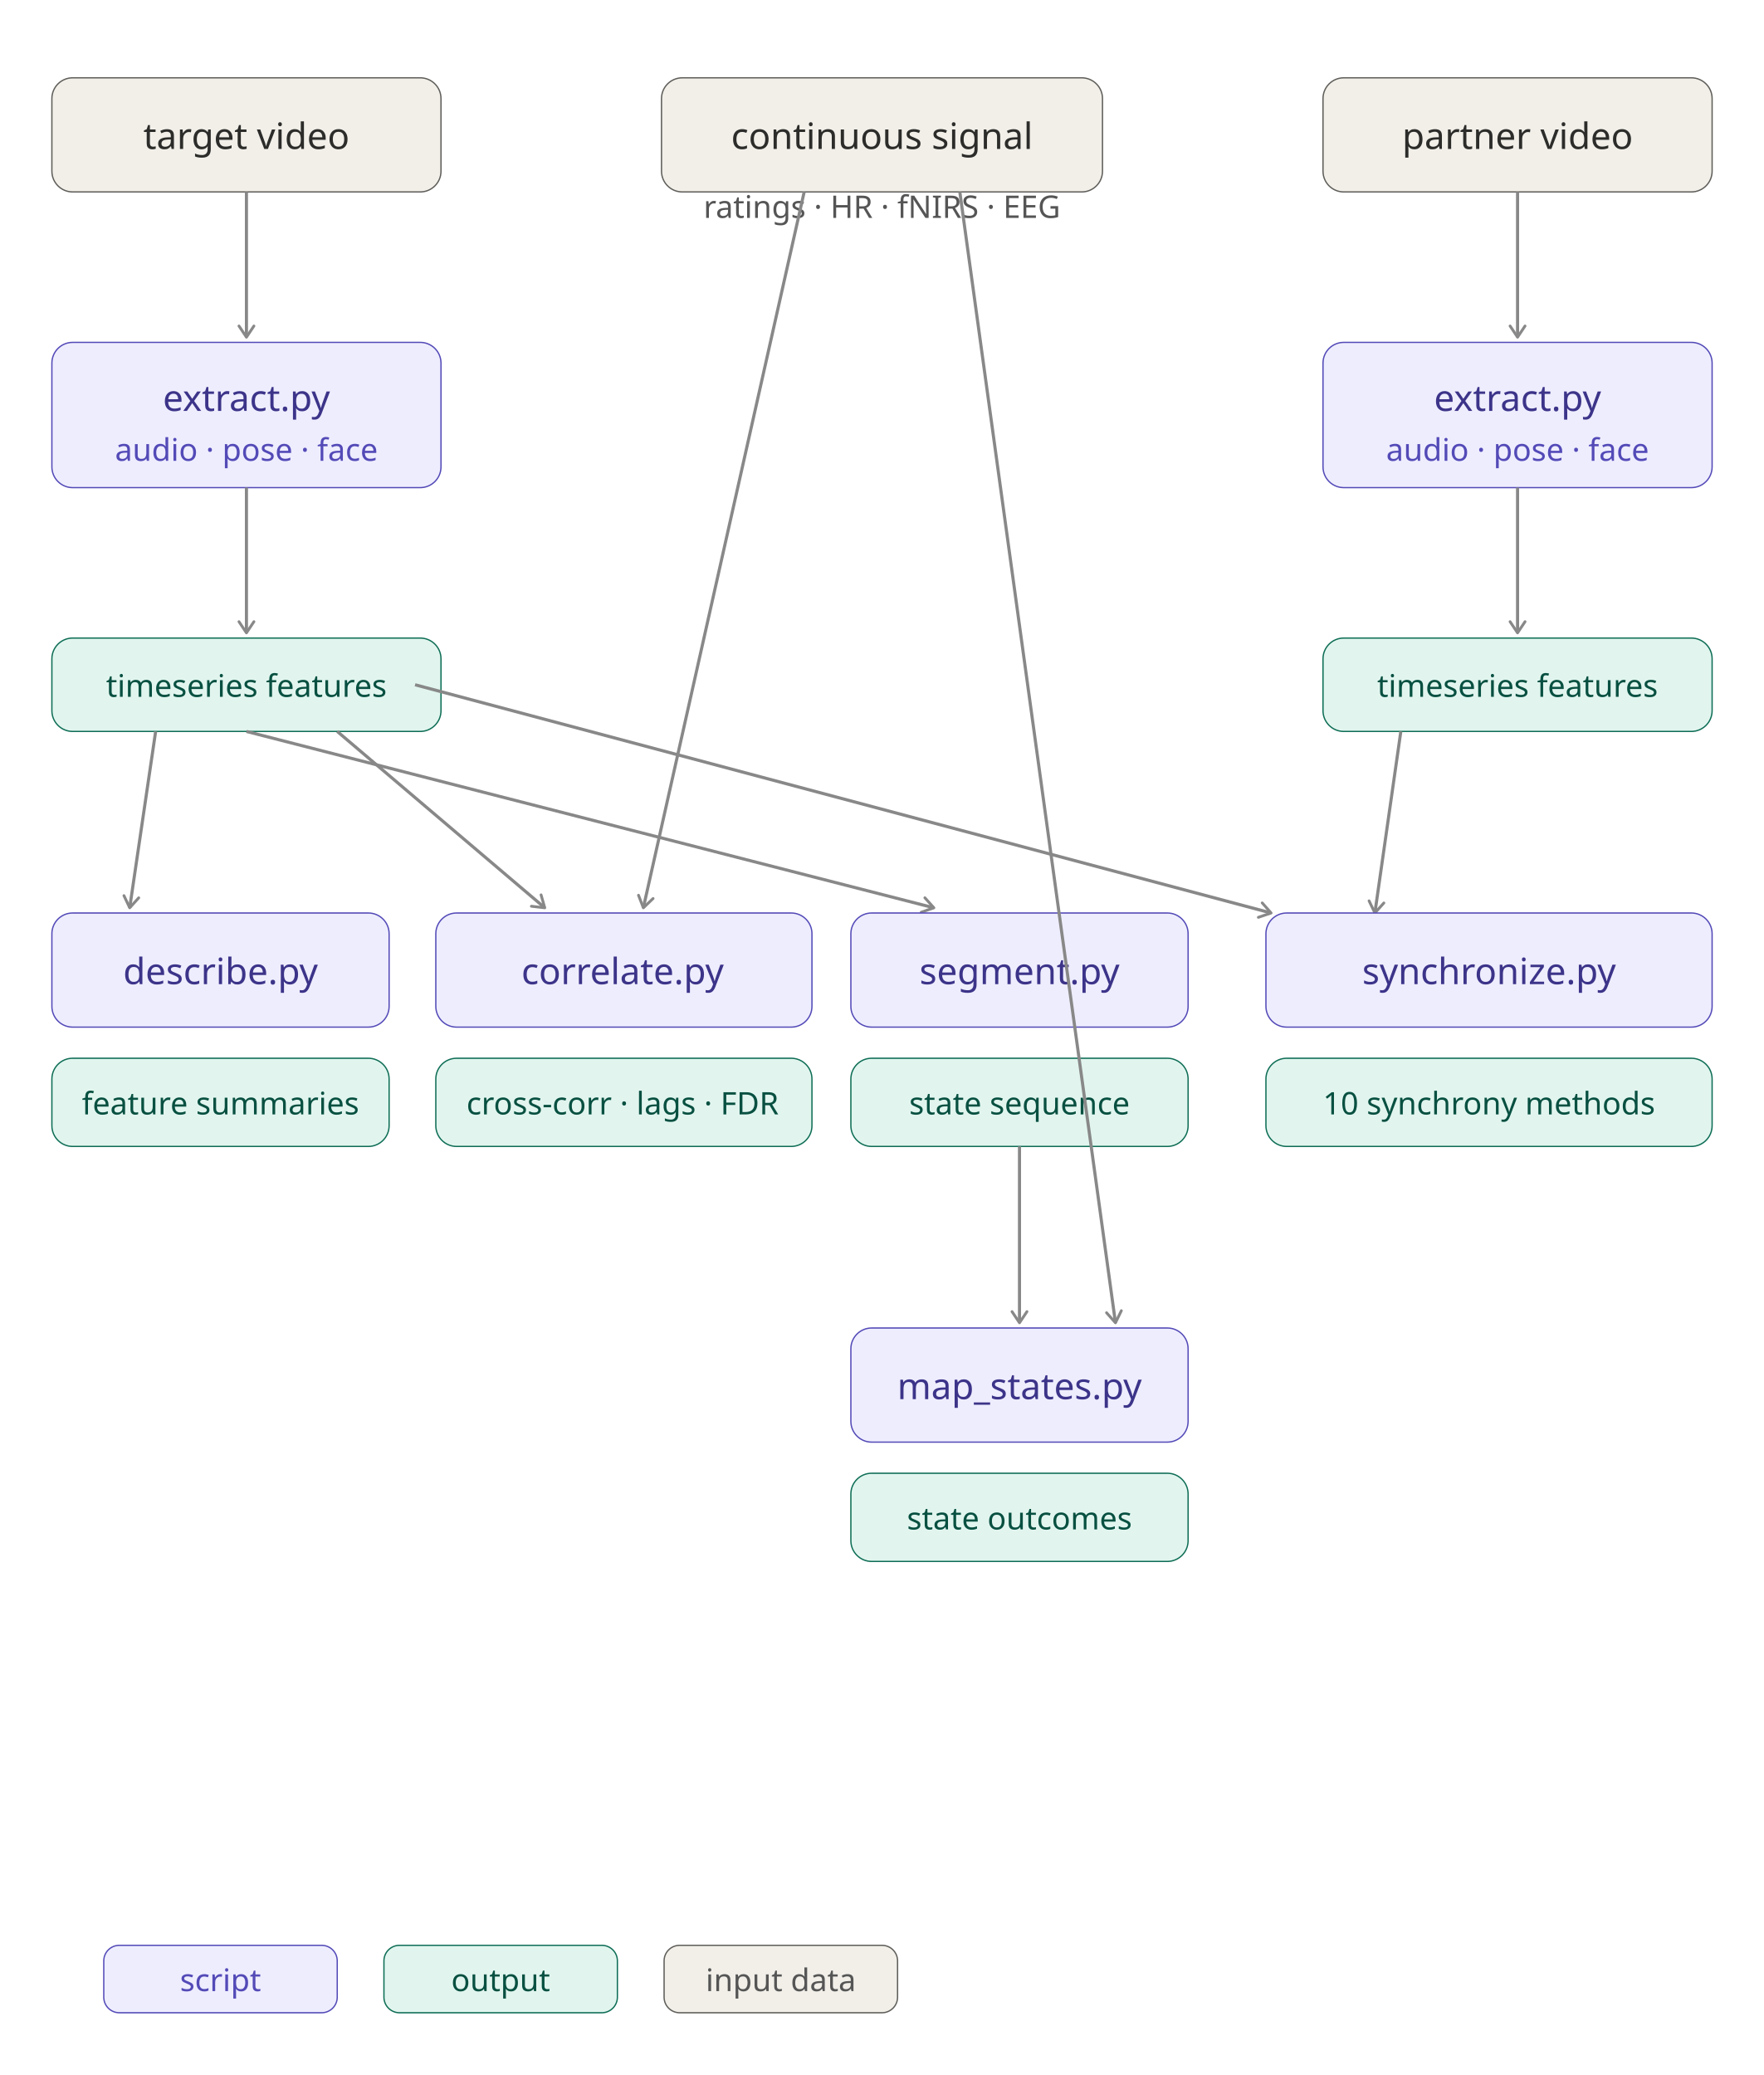
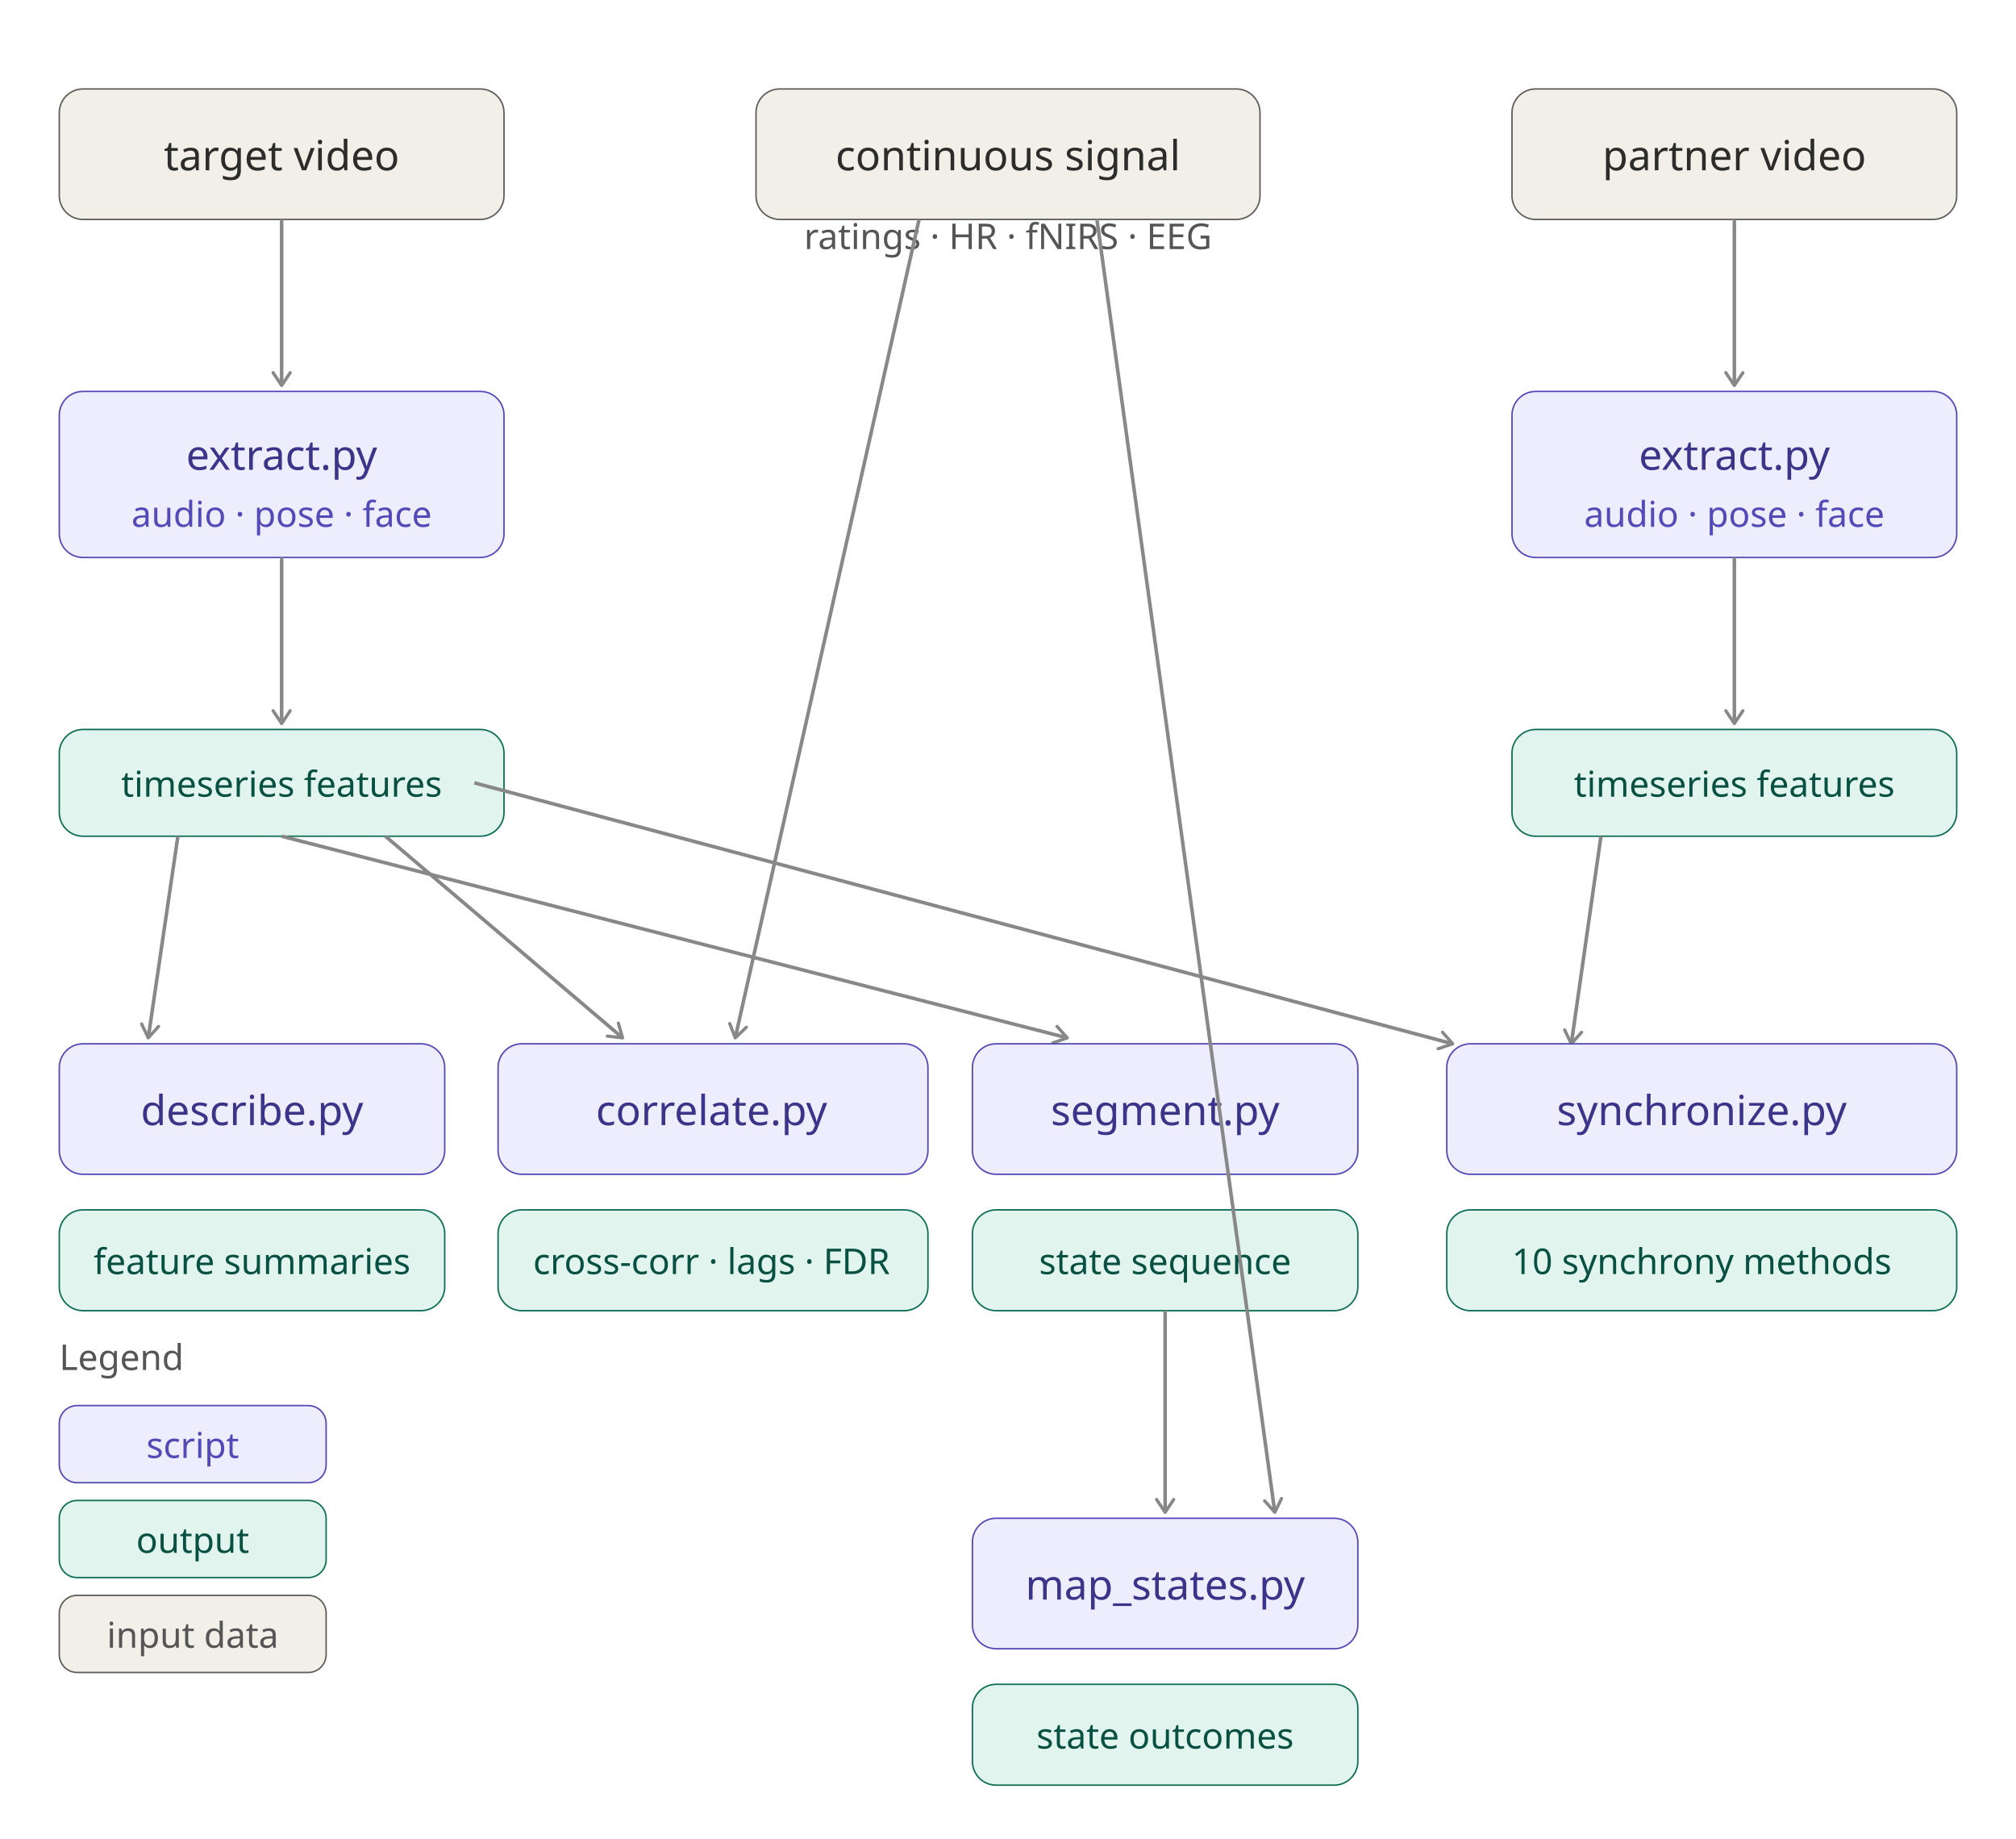
- <svg xmlns="http://www.w3.org/2000/svg" width="100%" viewBox="0 0 680 800">
+ <svg xmlns="http://www.w3.org/2000/svg" width="100%" viewBox="0 0 680 620">
  <defs>
    <marker id="arrow" viewBox="0 0 10 10" refX="8" refY="5" markerWidth="6" markerHeight="6" orient="auto-start-reverse">
      <path d="M2 1L8 5L2 9" fill="none" stroke="context-stroke" stroke-width="1.5" stroke-linecap="round" stroke-linejoin="round" />
    </marker>
    <style>
  .th { font-family: sans-serif; font-size: 14px; font-weight: 500; fill: #1a1a1a; }
  .ts { font-family: sans-serif; font-size: 12px; fill: #555; }
  .c-gray rect { fill: #F1EFE8; stroke: #5F5E5A; }
  .c-gray .th { fill: #2C2C2A; }
  .c-purple rect { fill: #EEEDFE; stroke: #534AB7; }
  .c-purple .th { fill: #3C3489; }
  .c-purple .ts { fill: #534AB7; }
  .c-teal rect { fill: #E1F5EE; stroke: #0F6E56; }
  .c-teal .ts { fill: #085041; }
  .arr { fill: none; stroke: #888; stroke-width: 1.2; }
</style>
  </defs>
  <g class="c-gray">
    <rect x="20" y="30" width="150" height="44" rx="8" stroke-width="0.5" />
    <text class="th" x="95" y="52" text-anchor="middle" dominant-baseline="central">target video</text>
  </g>
  <g class="c-gray">
    <rect x="255" y="30" width="170" height="44" rx="8" stroke-width="0.5" />
    <text class="th" x="340" y="52" text-anchor="middle" dominant-baseline="central">continuous signal</text>
  </g>
  <text class="ts" x="340" y="84" text-anchor="middle">ratings · HR · fNIRS · EEG</text>
  <g class="c-gray">
    <rect x="510" y="30" width="150" height="44" rx="8" stroke-width="0.5" />
    <text class="th" x="585" y="52" text-anchor="middle" dominant-baseline="central">partner video</text>
  </g>
  <line x1="95" y1="74" x2="95" y2="130" class="arr" marker-end="url(#arrow)" />
  <line x1="585" y1="74" x2="585" y2="130" class="arr" marker-end="url(#arrow)" />
  <g class="c-purple">
    <rect x="20" y="132" width="150" height="56" rx="8" stroke-width="0.5" />
    <text class="th" x="95" y="153" text-anchor="middle" dominant-baseline="central">extract.py</text>
    <text class="ts" x="95" y="173" text-anchor="middle" dominant-baseline="central">audio · pose · face</text>
  </g>
  <g class="c-purple">
    <rect x="510" y="132" width="150" height="56" rx="8" stroke-width="0.5" />
    <text class="th" x="585" y="153" text-anchor="middle" dominant-baseline="central">extract.py</text>
    <text class="ts" x="585" y="173" text-anchor="middle" dominant-baseline="central">audio · pose · face</text>
  </g>
  <line x1="95" y1="188" x2="95" y2="244" class="arr" marker-end="url(#arrow)" />
  <line x1="585" y1="188" x2="585" y2="244" class="arr" marker-end="url(#arrow)" />
  <g class="c-teal">
    <rect x="20" y="246" width="150" height="36" rx="8" stroke-width="0.5" />
    <text class="ts" x="95" y="264" text-anchor="middle" dominant-baseline="central">timeseries features</text>
  </g>
  <g class="c-teal">
    <rect x="510" y="246" width="150" height="36" rx="8" stroke-width="0.5" />
    <text class="ts" x="585" y="264" text-anchor="middle" dominant-baseline="central">timeseries features</text>
  </g>
  <line x1="60" y1="282" x2="50" y2="350" class="arr" marker-end="url(#arrow)" />
  <g class="c-purple">
    <rect x="20" y="352" width="130" height="44" rx="8" stroke-width="0.5" />
    <text class="th" x="85" y="374" text-anchor="middle" dominant-baseline="central">describe.py</text>
  </g>
  <g class="c-teal">
    <rect x="20" y="408" width="130" height="34" rx="8" stroke-width="0.5" />
    <text class="ts" x="85" y="425" text-anchor="middle" dominant-baseline="central">feature summaries</text>
  </g>
  <line x1="130" y1="282" x2="210" y2="350" class="arr" marker-end="url(#arrow)" />
  <line x1="310" y1="74" x2="248" y2="350" class="arr" marker-end="url(#arrow)" />
  <g class="c-purple">
    <rect x="168" y="352" width="145" height="44" rx="8" stroke-width="0.5" />
    <text class="th" x="240" y="374" text-anchor="middle" dominant-baseline="central">correlate.py</text>
  </g>
  <g class="c-teal">
    <rect x="168" y="408" width="145" height="34" rx="8" stroke-width="0.5" />
    <text class="ts" x="240" y="425" text-anchor="middle" dominant-baseline="central">cross-corr · lags · FDR</text>
  </g>
  <line x1="95" y1="282" x2="360" y2="350" class="arr" marker-end="url(#arrow)" />
  <g class="c-purple">
    <rect x="328" y="352" width="130" height="44" rx="8" stroke-width="0.5" />
    <text class="th" x="393" y="374" text-anchor="middle" dominant-baseline="central">segment.py</text>
  </g>
  <g class="c-teal">
    <rect x="328" y="408" width="130" height="34" rx="8" stroke-width="0.5" />
    <text class="ts" x="393" y="425" text-anchor="middle" dominant-baseline="central">state sequence</text>
  </g>
  <line x1="393" y1="442" x2="393" y2="510" class="arr" marker-end="url(#arrow)" />
  <line x1="370" y1="74" x2="430" y2="510" class="arr" marker-end="url(#arrow)" />
  <g class="c-purple">
    <rect x="328" y="512" width="130" height="44" rx="8" stroke-width="0.5" />
    <text class="th" x="393" y="534" text-anchor="middle" dominant-baseline="central">map_states.py</text>
  </g>
  <g class="c-teal">
    <rect x="328" y="568" width="130" height="34" rx="8" stroke-width="0.5" />
    <text class="ts" x="393" y="585" text-anchor="middle" dominant-baseline="central">state outcomes</text>
  </g>
  <line x1="160" y1="264" x2="490" y2="352" class="arr" marker-end="url(#arrow)" />
  <line x1="540" y1="282" x2="530" y2="352" class="arr" marker-end="url(#arrow)" />
  <g class="c-purple">
    <rect x="488" y="352" width="172" height="44" rx="8" stroke-width="0.5" />
    <text class="th" x="574" y="374" text-anchor="middle" dominant-baseline="central">synchronize.py</text>
  </g>
  <g class="c-teal">
    <rect x="488" y="408" width="172" height="34" rx="8" stroke-width="0.5" />
    <text class="ts" x="574" y="425" text-anchor="middle" dominant-baseline="central">10 synchrony methods</text>
  </g>
+   <text class="ts" x="20" y="462" font-weight="500">Legend</text>
  <g class="c-purple">
-     <rect x="40" y="750" width="90" height="26" rx="6" stroke-width="0.5" />
-     <text class="ts" x="85" y="763" text-anchor="middle" dominant-baseline="central">script</text>
+     <rect x="20" y="474" width="90" height="26" rx="6" stroke-width="0.5" />
+     <text class="ts" x="65" y="487" text-anchor="middle" dominant-baseline="central">script</text>
  </g>
  <g class="c-teal">
-     <rect x="148" y="750" width="90" height="26" rx="6" stroke-width="0.5" />
-     <text class="ts" x="193" y="763" text-anchor="middle" dominant-baseline="central">output</text>
+     <rect x="20" y="506" width="90" height="26" rx="6" stroke-width="0.5" />
+     <text class="ts" x="65" y="519" text-anchor="middle" dominant-baseline="central">output</text>
  </g>
  <g class="c-gray">
-     <rect x="256" y="750" width="90" height="26" rx="6" stroke-width="0.5" />
-     <text class="ts" x="301" y="763" text-anchor="middle" dominant-baseline="central">input data</text>
+     <rect x="20" y="538" width="90" height="26" rx="6" stroke-width="0.5" />
+     <text class="ts" x="65" y="551" text-anchor="middle" dominant-baseline="central">input data</text>
  </g>
</svg>
